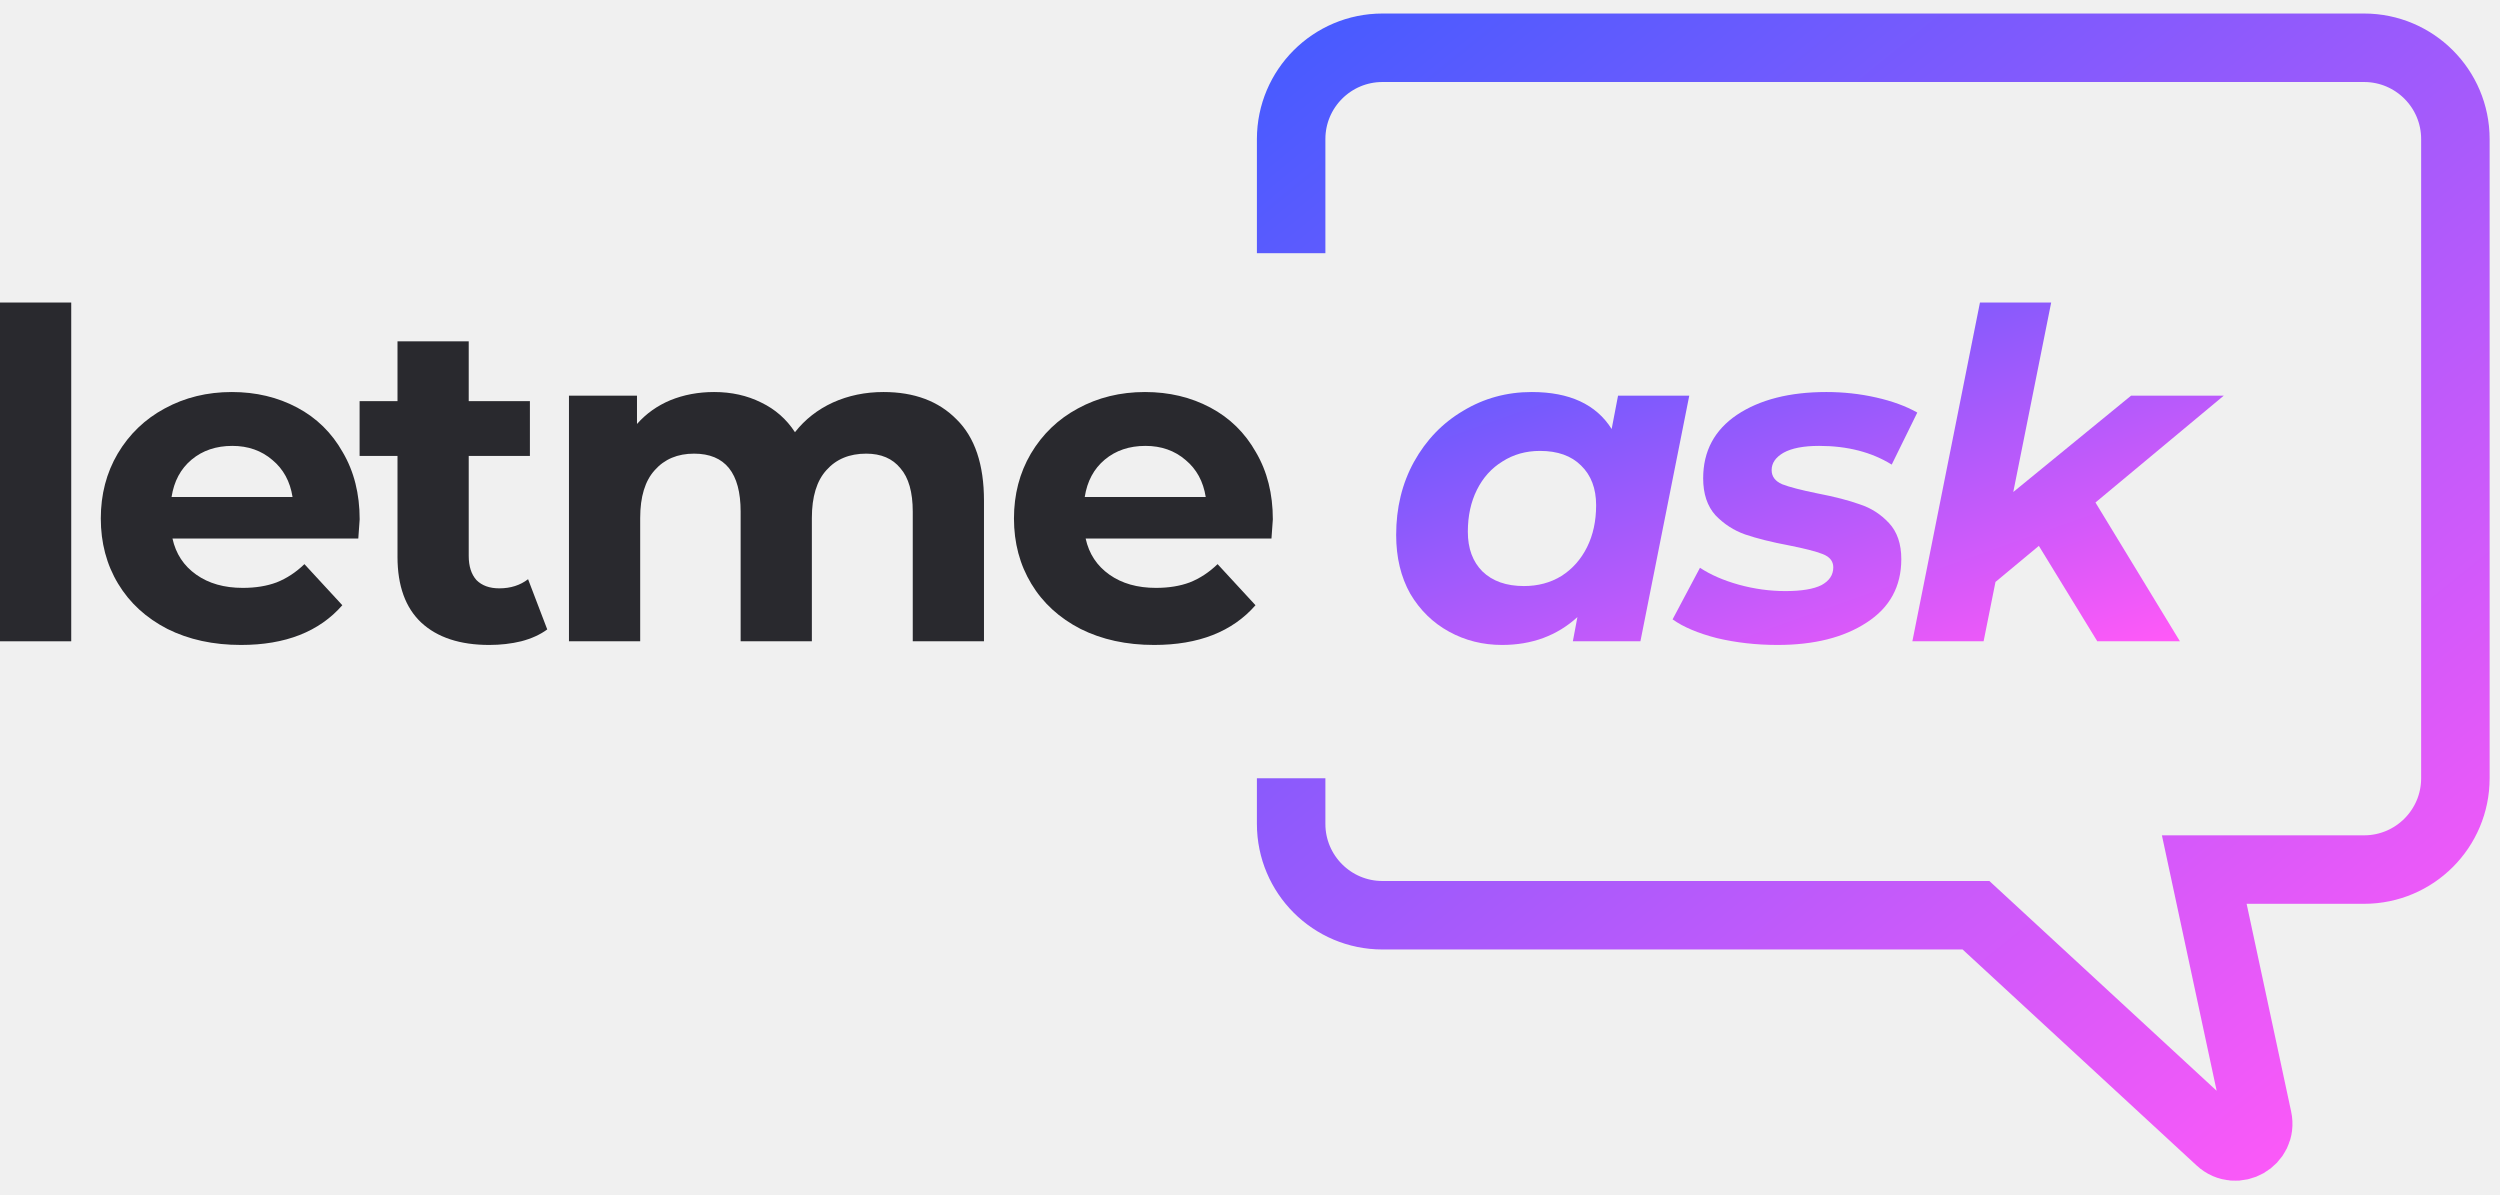
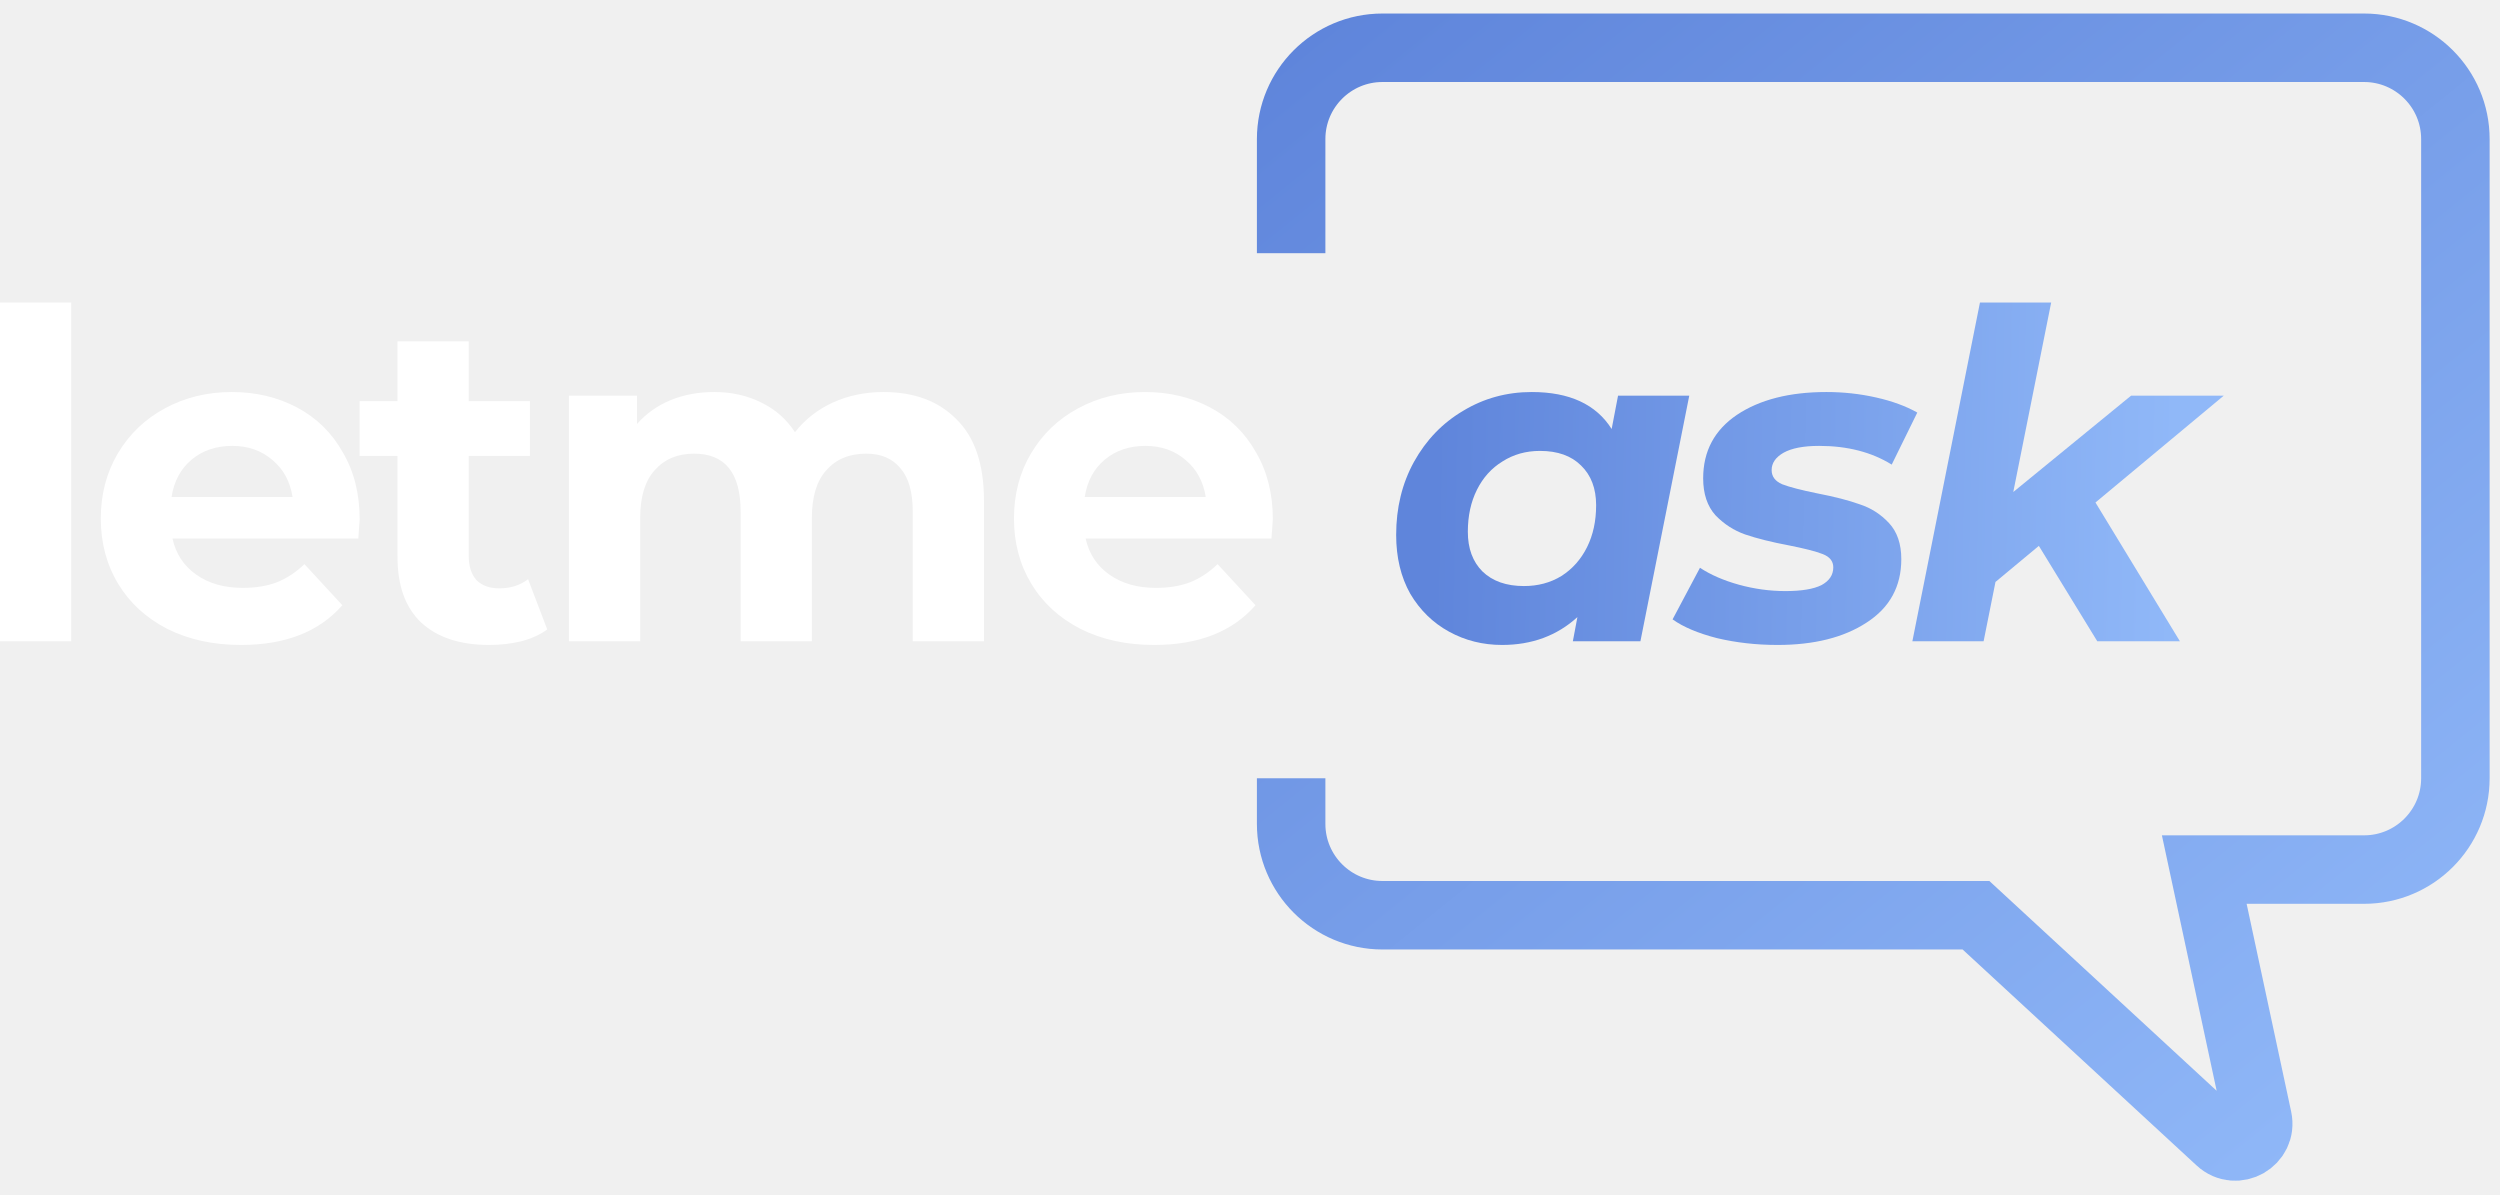
<svg xmlns="http://www.w3.org/2000/svg" width="157" height="75" viewBox="0 0 157 75" fill="none">
-   <path d="M0 18.999H4.473V40.273H0V18.999Z" fill="#29292E" />
-   <path d="M22.587 32.618C22.587 32.675 22.558 33.077 22.501 33.822H10.832C11.042 34.778 11.539 35.533 12.323 36.087C13.106 36.642 14.081 36.919 15.247 36.919C16.05 36.919 16.757 36.804 17.369 36.575C18 36.326 18.583 35.944 19.118 35.428L21.498 38.008C20.045 39.671 17.923 40.503 15.133 40.503C13.393 40.503 11.854 40.168 10.516 39.499C9.178 38.811 8.146 37.865 7.42 36.661C6.693 35.457 6.33 34.09 6.33 32.561C6.33 31.051 6.684 29.694 7.391 28.489C8.117 27.266 9.102 26.32 10.344 25.651C11.606 24.963 13.011 24.619 14.559 24.619C16.069 24.619 17.436 24.944 18.659 25.593C19.883 26.243 20.838 27.18 21.526 28.403C22.234 29.608 22.587 31.012 22.587 32.618ZM14.588 28.002C13.575 28.002 12.724 28.289 12.036 28.862C11.348 29.436 10.927 30.219 10.774 31.213H18.372C18.22 30.238 17.799 29.464 17.111 28.891C16.423 28.298 15.582 28.002 14.588 28.002Z" fill="#29292E" />
-   <path d="M34.367 39.528C33.928 39.853 33.383 40.102 32.733 40.273C32.102 40.426 31.433 40.503 30.726 40.503C28.891 40.503 27.467 40.035 26.454 39.098C25.46 38.161 24.963 36.785 24.963 34.969V28.633H22.583V25.192H24.963V21.436H29.436V25.192H33.278V28.633H29.436V34.912C29.436 35.562 29.598 36.068 29.923 36.431C30.267 36.776 30.745 36.948 31.357 36.948C32.064 36.948 32.666 36.756 33.163 36.374L34.367 39.528Z" fill="#29292E" />
-   <path d="M55.486 24.619C57.417 24.619 58.946 25.192 60.074 26.339C61.221 27.467 61.794 29.168 61.794 31.443V40.273H57.321V32.131C57.321 30.907 57.063 29.999 56.547 29.407C56.05 28.795 55.333 28.489 54.397 28.489C53.345 28.489 52.514 28.833 51.902 29.522C51.291 30.191 50.985 31.194 50.985 32.532V40.273H46.512V32.131C46.512 29.703 45.537 28.489 43.587 28.489C42.555 28.489 41.733 28.833 41.122 29.522C40.51 30.191 40.204 31.194 40.204 32.532V40.273H35.731V24.848H40.003V26.626C40.577 25.976 41.275 25.479 42.096 25.135C42.938 24.791 43.855 24.619 44.849 24.619C45.938 24.619 46.923 24.838 47.802 25.278C48.681 25.699 49.389 26.32 49.924 27.142C50.555 26.339 51.348 25.718 52.304 25.278C53.279 24.838 54.339 24.619 55.486 24.619Z" fill="#29292E" />
-   <path d="M79.934 32.618C79.934 32.675 79.906 33.077 79.848 33.822H68.179C68.389 34.778 68.886 35.533 69.67 36.087C70.454 36.642 71.428 36.919 72.594 36.919C73.397 36.919 74.104 36.804 74.716 36.575C75.347 36.326 75.93 35.944 76.465 35.428L78.845 38.008C77.392 39.671 75.27 40.503 72.48 40.503C70.74 40.503 69.201 40.168 67.864 39.499C66.525 38.811 65.493 37.865 64.767 36.661C64.041 35.457 63.677 34.09 63.677 32.561C63.677 31.051 64.031 29.694 64.738 28.489C65.465 27.266 66.449 26.32 67.692 25.651C68.953 24.963 70.358 24.619 71.906 24.619C73.416 24.619 74.783 24.944 76.006 25.593C77.23 26.243 78.185 27.18 78.874 28.403C79.581 29.608 79.934 31.012 79.934 32.618ZM71.935 28.002C70.922 28.002 70.071 28.289 69.383 28.862C68.695 29.436 68.275 30.219 68.121 31.213H75.72C75.567 30.238 75.146 29.464 74.458 28.891C73.77 28.298 72.929 28.002 71.935 28.002Z" fill="#29292E" />
-   <path d="M106.086 24.848L103.018 40.273H98.775L99.061 38.754C97.781 39.92 96.204 40.503 94.331 40.503C93.126 40.503 92.018 40.226 91.005 39.671C89.992 39.117 89.179 38.324 88.567 37.292C87.975 36.24 87.679 35.007 87.679 33.593C87.679 31.892 88.051 30.363 88.797 29.006C89.561 27.629 90.594 26.559 91.894 25.794C93.193 25.011 94.627 24.619 96.194 24.619C98.564 24.619 100.237 25.393 101.212 26.941L101.613 24.848H106.086ZM95.707 36.804C96.586 36.804 97.37 36.594 98.058 36.173C98.746 35.734 99.281 35.132 99.664 34.367C100.046 33.602 100.237 32.723 100.237 31.729C100.237 30.678 99.922 29.846 99.291 29.235C98.679 28.623 97.819 28.317 96.71 28.317C95.831 28.317 95.047 28.537 94.359 28.977C93.671 29.397 93.136 29.99 92.754 30.754C92.371 31.519 92.18 32.398 92.18 33.392C92.18 34.444 92.486 35.275 93.098 35.887C93.728 36.498 94.598 36.804 95.707 36.804Z" fill="url(#paint0_linear)" />
-   <path d="M111.632 40.503C110.294 40.503 109.023 40.359 107.819 40.073C106.634 39.767 105.707 39.375 105.038 38.897L106.758 35.657C107.427 36.097 108.239 36.451 109.195 36.718C110.17 36.986 111.145 37.12 112.119 37.12C113.133 37.12 113.888 36.995 114.385 36.747C114.882 36.479 115.13 36.106 115.13 35.629C115.13 35.246 114.91 34.969 114.471 34.797C114.031 34.625 113.324 34.444 112.349 34.252C111.24 34.042 110.323 33.813 109.596 33.564C108.889 33.316 108.268 32.914 107.733 32.36C107.217 31.787 106.959 31.012 106.959 30.038C106.959 28.336 107.666 27.008 109.08 26.052C110.514 25.096 112.387 24.619 114.7 24.619C115.77 24.619 116.812 24.733 117.825 24.963C118.838 25.192 119.698 25.508 120.406 25.909L118.8 29.177C117.538 28.394 116.019 28.002 114.241 28.002C113.266 28.002 112.521 28.145 112.005 28.432C111.508 28.719 111.259 29.082 111.259 29.522C111.259 29.923 111.479 30.219 111.919 30.41C112.358 30.582 113.094 30.774 114.127 30.984C115.216 31.194 116.105 31.424 116.793 31.672C117.5 31.901 118.112 32.293 118.628 32.847C119.144 33.402 119.402 34.157 119.402 35.113C119.402 36.833 118.676 38.161 117.223 39.098C115.79 40.035 113.926 40.503 111.632 40.503Z" fill="url(#paint1_linear)" />
-   <path d="M131.595 31.557L136.899 40.273H131.71L128.04 34.281L125.316 36.546L124.57 40.273H120.097L124.341 18.999H128.814L126.434 30.898L133.831 24.848H139.652L131.595 31.557Z" fill="url(#paint2_linear)" />
-   <path d="M81.084 15.902V8.734C81.084 5.567 83.652 3 86.819 3H148.463C151.63 3 154.198 5.567 154.198 8.734V48.875C154.198 52.042 151.63 54.609 148.463 54.609H138.428L141.782 70.26C142.075 71.628 140.436 72.563 139.408 71.614L124.092 57.477H86.819C83.652 57.477 81.084 54.909 81.084 51.742V48.875" stroke="url(#paint3_linear)" stroke-width="4.301" />
+   <path d="M0 18.999H4.473V40.273H0V18.999Z" fill="white" />
+   <path d="M22.587 32.618C22.587 32.675 22.558 33.077 22.501 33.822H10.832C11.042 34.778 11.539 35.533 12.323 36.087C13.106 36.642 14.081 36.919 15.247 36.919C16.05 36.919 16.757 36.804 17.369 36.575C18 36.326 18.583 35.944 19.118 35.428L21.498 38.008C20.045 39.671 17.923 40.503 15.133 40.503C13.393 40.503 11.854 40.168 10.516 39.499C9.178 38.811 8.146 37.865 7.42 36.661C6.693 35.457 6.33 34.09 6.33 32.561C6.33 31.051 6.684 29.694 7.391 28.489C8.117 27.266 9.102 26.32 10.344 25.651C11.606 24.963 13.011 24.619 14.559 24.619C16.069 24.619 17.436 24.944 18.659 25.593C19.883 26.243 20.838 27.18 21.526 28.403C22.234 29.608 22.587 31.012 22.587 32.618ZM14.588 28.002C13.575 28.002 12.724 28.289 12.036 28.862C11.348 29.436 10.927 30.219 10.774 31.213H18.372C18.22 30.238 17.799 29.464 17.111 28.891C16.423 28.298 15.582 28.002 14.588 28.002Z" fill="white" />
+   <path d="M34.367 39.528C33.928 39.853 33.383 40.102 32.733 40.273C32.102 40.426 31.433 40.503 30.726 40.503C28.891 40.503 27.467 40.035 26.454 39.098C25.46 38.161 24.963 36.785 24.963 34.969V28.633H22.583V25.192H24.963V21.436H29.436V25.192H33.278V28.633H29.436V34.912C29.436 35.562 29.598 36.068 29.923 36.431C30.267 36.776 30.745 36.948 31.357 36.948C32.064 36.948 32.666 36.756 33.163 36.374L34.367 39.528Z" fill="white" />
+   <path d="M55.486 24.619C57.417 24.619 58.946 25.192 60.074 26.339C61.221 27.467 61.794 29.168 61.794 31.443V40.273H57.321V32.131C57.321 30.907 57.063 29.999 56.547 29.407C56.05 28.795 55.333 28.489 54.397 28.489C53.345 28.489 52.514 28.833 51.902 29.522C51.291 30.191 50.985 31.194 50.985 32.532V40.273H46.512V32.131C46.512 29.703 45.537 28.489 43.587 28.489C42.555 28.489 41.733 28.833 41.122 29.522C40.51 30.191 40.204 31.194 40.204 32.532V40.273H35.731V24.848H40.003V26.626C40.577 25.976 41.275 25.479 42.096 25.135C42.938 24.791 43.855 24.619 44.849 24.619C45.938 24.619 46.923 24.838 47.802 25.278C48.681 25.699 49.389 26.32 49.924 27.142C50.555 26.339 51.348 25.718 52.304 25.278C53.279 24.838 54.339 24.619 55.486 24.619Z" fill="white" />
+   <path d="M79.934 32.618C79.934 32.675 79.906 33.077 79.848 33.822H68.179C68.389 34.778 68.886 35.533 69.67 36.087C70.454 36.642 71.428 36.919 72.594 36.919C73.397 36.919 74.104 36.804 74.716 36.575C75.347 36.326 75.93 35.944 76.465 35.428L78.845 38.008C77.392 39.671 75.27 40.503 72.48 40.503C70.74 40.503 69.201 40.168 67.864 39.499C66.525 38.811 65.493 37.865 64.767 36.661C64.041 35.457 63.677 34.09 63.677 32.561C63.677 31.051 64.031 29.694 64.738 28.489C65.465 27.266 66.449 26.32 67.692 25.651C68.953 24.963 70.358 24.619 71.906 24.619C73.416 24.619 74.783 24.944 76.006 25.593C77.23 26.243 78.185 27.18 78.874 28.403C79.581 29.608 79.934 31.012 79.934 32.618ZM71.935 28.002C70.922 28.002 70.071 28.289 69.383 28.862C68.695 29.436 68.275 30.219 68.121 31.213H75.72C75.567 30.238 75.146 29.464 74.458 28.891C73.77 28.298 72.929 28.002 71.935 28.002Z" fill="white" />
+   <path d="M106.086 24.848L103.018 40.273H98.775L99.061 38.754C97.781 39.92 96.204 40.503 94.331 40.503C93.126 40.503 92.018 40.226 91.005 39.671C89.992 39.117 89.179 38.324 88.567 37.292C87.975 36.24 87.679 35.007 87.679 33.593C87.679 31.892 88.051 30.363 88.797 29.006C89.561 27.629 90.594 26.559 91.894 25.794C93.193 25.011 94.627 24.619 96.194 24.619C98.564 24.619 100.237 25.393 101.212 26.941L101.613 24.848H106.086ZM95.707 36.804C96.586 36.804 97.37 36.594 98.058 36.173C98.746 35.734 99.281 35.132 99.664 34.367C100.046 33.602 100.237 32.723 100.237 31.729C100.237 30.678 99.922 29.846 99.291 29.235C98.679 28.623 97.819 28.317 96.71 28.317C95.831 28.317 95.047 28.537 94.359 28.977C93.671 29.397 93.136 29.99 92.754 30.754C92.371 31.519 92.18 32.398 92.18 33.392C92.18 34.444 92.486 35.275 93.098 35.887C93.728 36.498 94.598 36.804 95.707 36.804Z" fill="url(#paint0_linear_2_29)" />
+   <path d="M111.632 40.503C110.294 40.503 109.023 40.359 107.819 40.073C106.634 39.767 105.707 39.375 105.038 38.897L106.758 35.657C107.427 36.097 108.239 36.451 109.195 36.718C110.17 36.986 111.145 37.12 112.119 37.12C113.133 37.12 113.888 36.995 114.385 36.747C114.882 36.479 115.13 36.106 115.13 35.629C115.13 35.246 114.91 34.969 114.471 34.797C114.031 34.625 113.324 34.444 112.349 34.252C111.24 34.042 110.323 33.813 109.596 33.564C108.889 33.316 108.268 32.914 107.733 32.36C107.217 31.787 106.959 31.012 106.959 30.038C106.959 28.336 107.666 27.008 109.08 26.052C110.514 25.096 112.387 24.619 114.7 24.619C115.77 24.619 116.812 24.733 117.825 24.963C118.838 25.192 119.698 25.508 120.406 25.909L118.8 29.177C117.538 28.394 116.019 28.002 114.241 28.002C113.266 28.002 112.521 28.145 112.005 28.432C111.508 28.719 111.259 29.082 111.259 29.522C111.259 29.923 111.479 30.219 111.919 30.41C112.358 30.582 113.094 30.774 114.127 30.984C115.216 31.194 116.105 31.424 116.793 31.672C117.5 31.901 118.112 32.293 118.628 32.847C119.144 33.402 119.402 34.157 119.402 35.113C119.402 36.833 118.676 38.161 117.223 39.098C115.79 40.035 113.926 40.503 111.632 40.503Z" fill="url(#paint1_linear_2_29)" />
+   <path d="M131.595 31.557L136.899 40.273H131.71L128.04 34.281L125.316 36.546L124.57 40.273H120.097L124.341 18.999H128.814L126.434 30.898L133.831 24.848H139.652L131.595 31.557Z" fill="url(#paint2_linear_2_29)" />
+   <path d="M81.084 15.902V8.734C81.084 5.567 83.652 3 86.819 3H148.463C151.63 3 154.198 5.567 154.198 8.734V48.875C154.198 52.042 151.63 54.609 148.463 54.609H138.428L141.782 70.26C142.075 71.628 140.436 72.563 139.408 71.614L124.092 57.477H86.819C83.652 57.477 81.084 54.909 81.084 51.742V48.875" stroke="url(#paint3_linear_2_29)" stroke-width="4.301" />
  <defs>
-     <linearGradient id="paint0_linear" x1="87.679" y1="18.999" x2="99.758" y2="53.111" gradientUnits="userSpaceOnUse">
-       <stop stop-color="#485BFF" />
-       <stop offset="1" stop-color="#FF59F8" />
+     <linearGradient id="paint0_linear_2_29" x1="90" y1="33" x2="136.5" y2="34" gradientUnits="userSpaceOnUse">
+       <stop stop-color="#5F85DB" />
+       <stop offset="1" stop-color="#90B8F8" />
    </linearGradient>
-     <linearGradient id="paint1_linear" x1="87.679" y1="18.999" x2="99.758" y2="53.111" gradientUnits="userSpaceOnUse">
-       <stop stop-color="#485BFF" />
-       <stop offset="1" stop-color="#FF59F8" />
+     <linearGradient id="paint1_linear_2_29" x1="90" y1="33" x2="136.5" y2="34" gradientUnits="userSpaceOnUse">
+       <stop stop-color="#5F85DB" />
+       <stop offset="1" stop-color="#90B8F8" />
    </linearGradient>
-     <linearGradient id="paint2_linear" x1="87.679" y1="18.999" x2="99.758" y2="53.111" gradientUnits="userSpaceOnUse">
-       <stop stop-color="#485BFF" />
-       <stop offset="1" stop-color="#FF59F8" />
+     <linearGradient id="paint2_linear_2_29" x1="90" y1="33" x2="136.5" y2="34" gradientUnits="userSpaceOnUse">
+       <stop stop-color="#5F85DB" />
+       <stop offset="1" stop-color="#90B8F8" />
    </linearGradient>
-     <linearGradient id="paint3_linear" x1="81.084" y1="3" x2="141.295" y2="77.547" gradientUnits="userSpaceOnUse">
-       <stop stop-color="#485BFF" />
-       <stop offset="1" stop-color="#FF59F8" />
+     <linearGradient id="paint3_linear_2_29" x1="81.084" y1="3" x2="141.295" y2="77.547" gradientUnits="userSpaceOnUse">
+       <stop stop-color="#5F85DB" />
+       <stop offset="1" stop-color="#90B8F8" />
    </linearGradient>
  </defs>
</svg>
